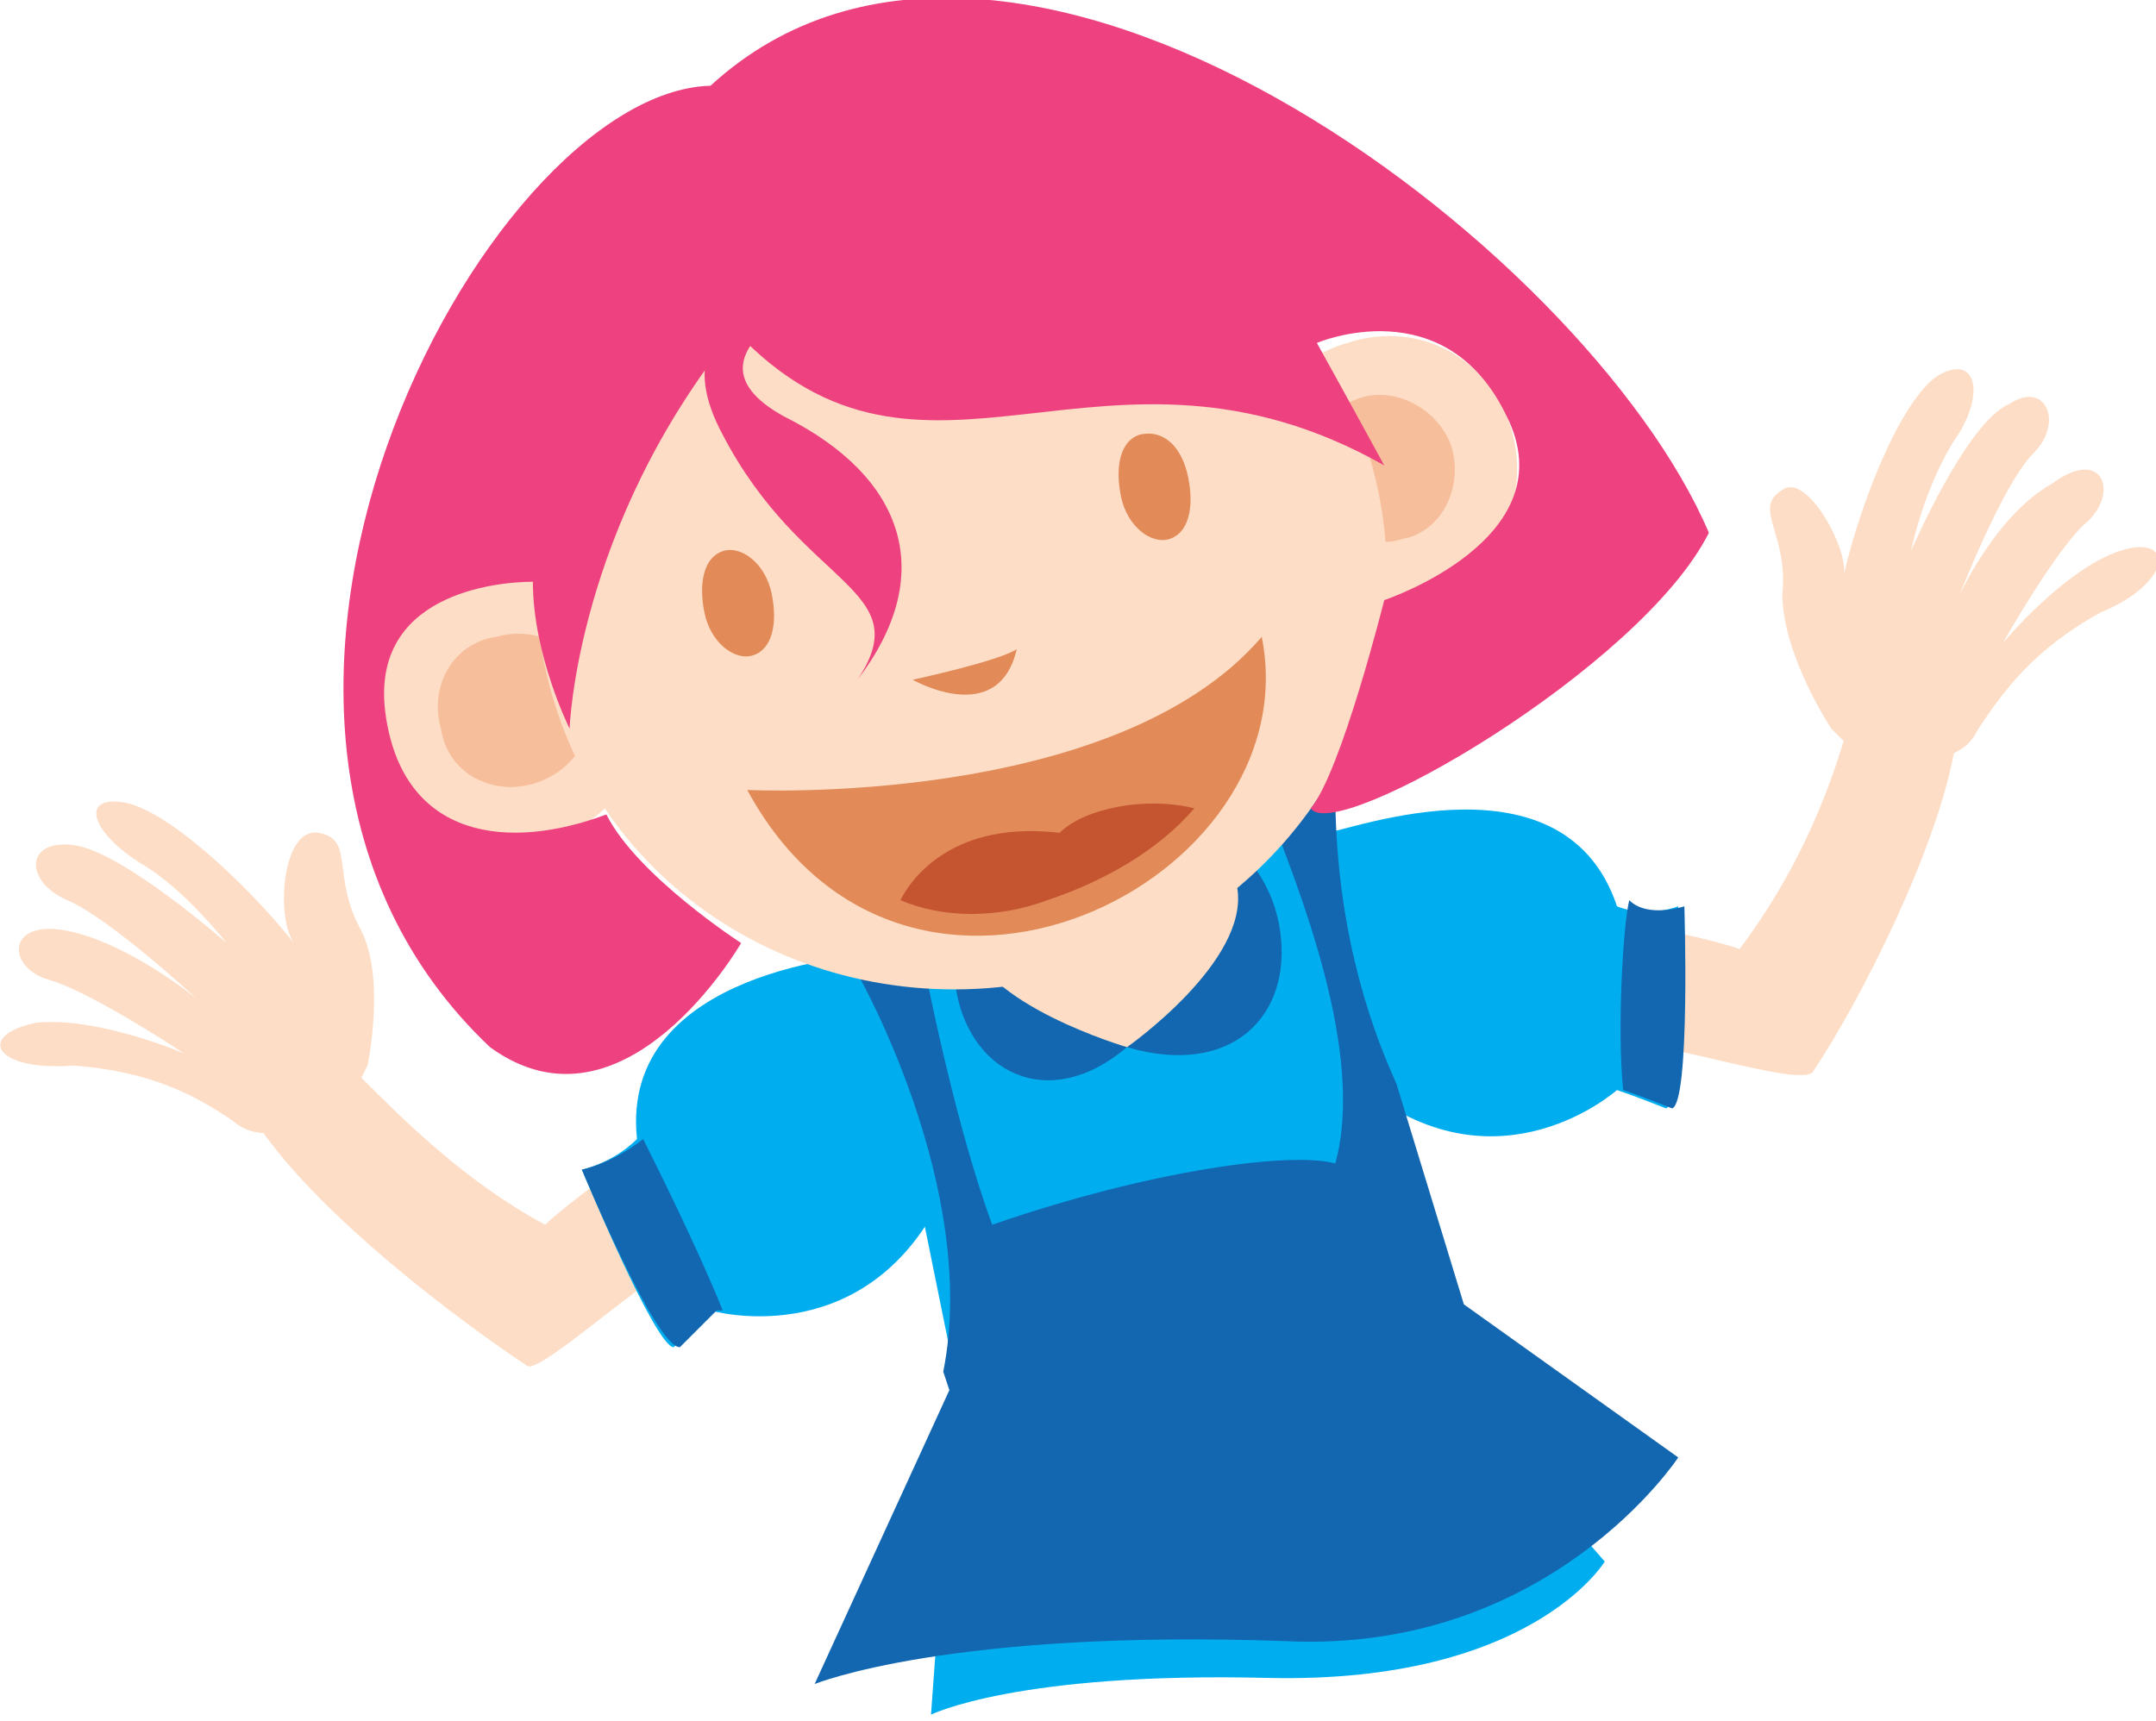
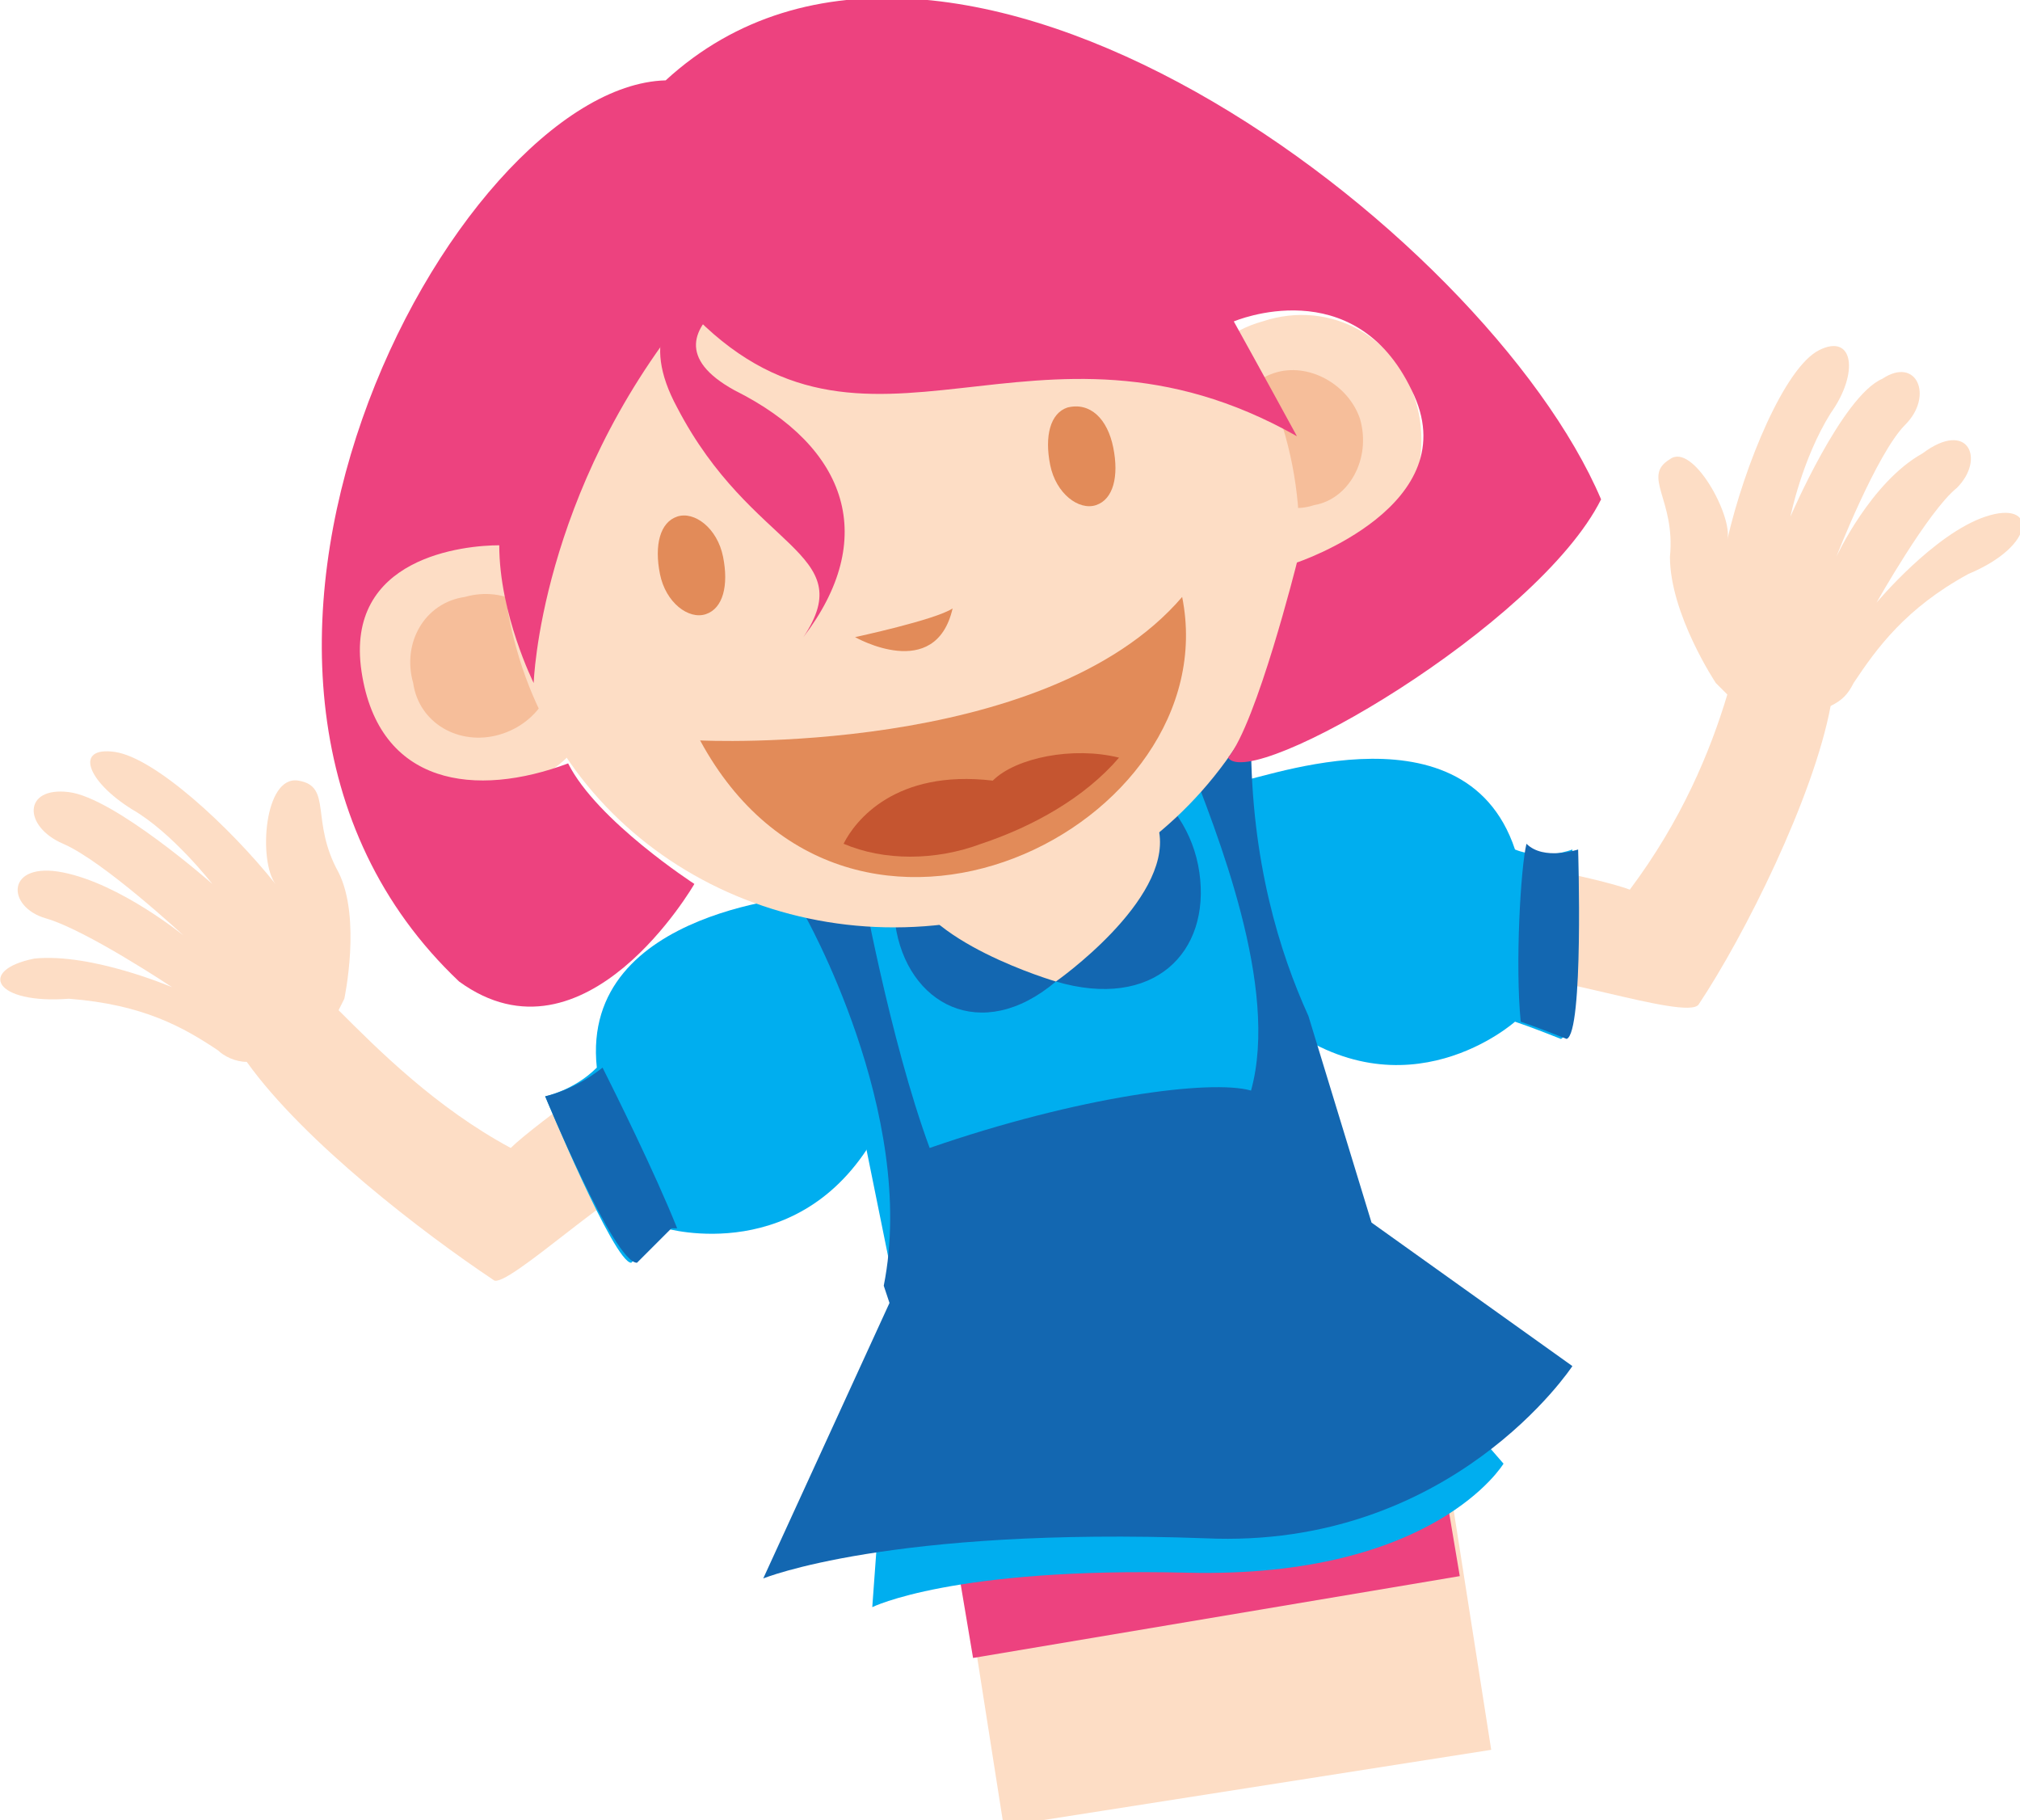
- <svg xmlns="http://www.w3.org/2000/svg" version="1.1" id="Layer_1" x="0px" y="0px" viewBox="0 0 35.2 28.1" style="enable-background:new 0 0 35.2 28.1;" xml:space="preserve">
+ <svg xmlns="http://www.w3.org/2000/svg" version="1.1" id="Layer_1" x="0px" y="0px" viewBox="0 0 35.2 31.7" style="enable-background:new 0 0 35.2 31.7;" xml:space="preserve">
  <style type="text/css">
	.st0{fill:#FDDDC5;}
- 	.st1{fill:#00AEEF;}
- 	.st2{fill:#1367B1;}
- 	.st3{fill:#F6BE9A;}
- 	.st4{fill:#E28B59;}
- 	.st5{fill:#C55530;}
- 	.st6{fill:#ED427F;}
+ 	.st1{fill:#ED427F;}
+ 	.st2{fill:#00AEEF;}
+ 	.st3{fill:#1367B1;}
+ 	.st4{fill:#F6BE9A;}
+ 	.st5{fill:#E28B59;}
+ 	.st6{fill:#C55530;}
</style>
+   <rect x="16.9" y="24.4" transform="matrix(0.9879 -0.1549 0.1549 0.9879 -4.0388 3.6129)" class="st0" width="8.6" height="6.8" />
+   <rect x="16.5" y="23.4" transform="matrix(0.9862 -0.1658 0.1658 0.9862 -3.9915 3.81)" class="st1" width="8.6" height="4.8" />
  <g>
    <g>
-       <path class="st0" d="M34.6,9c-0.9,0.3-1.9,1.5-1.9,1.5s0.9-1.6,1.4-2c0.5-0.5,0.2-1.2-0.6-0.6C32.6,8.4,32,9.7,32,9.7    s0.7-1.8,1.2-2.3c0.5-0.5,0.2-1.2-0.4-0.8C32.1,6.9,31.2,9,31.2,9s0.2-1,0.7-1.8c0.5-0.7,0.4-1.4-0.2-1.1c-0.6,0.3-1.3,2-1.6,3.3    C30.2,9,29.5,7.7,29.1,8c-0.5,0.3,0.1,0.7,0,1.7c0,1,0.8,2.2,0.8,2.2l0.2,0.2c-0.3,1-0.8,2.2-1.7,3.4c-0.5-0.2-3-0.7-3.2-0.6    c0.3,0.3,0.6,1.6,1.2,2.2c0.2-0.3,3,0.7,3.2,0.4c0.8-1.2,2-3.6,2.3-5.2c0.2-0.1,0.3-0.2,0.4-0.4c0.4-0.6,0.9-1.3,2-1.9    C35.5,9.5,35.5,8.7,34.6,9z" />
+       <path class="st0" d="M34.6,9c-0.9,0.3-1.9,1.5-1.9,1.5s0.9-1.6,1.4-2c0.5-0.5,0.2-1.2-0.6-0.6C32.6,8.4,32,9.7,32,9.7    s0.7-1.8,1.2-2.3s0.2-1.2-0.4-0.8C32.1,6.9,31.2,9,31.2,9s0.2-1,0.7-1.8c0.5-0.7,0.4-1.4-0.2-1.1s-1.3,2-1.6,3.3    c0.1-0.4-0.6-1.7-1-1.4c-0.5,0.3,0.1,0.7,0,1.7c0,1,0.8,2.2,0.8,2.2l0.2,0.2c-0.3,1-0.8,2.2-1.7,3.4c-0.5-0.2-3-0.7-3.2-0.6    c0.3,0.3,0.6,1.6,1.2,2.2c0.2-0.3,3,0.7,3.2,0.4c0.8-1.2,2-3.6,2.3-5.2c0.2-0.1,0.3-0.2,0.4-0.4c0.4-0.6,0.9-1.3,2-1.9    C35.5,9.5,35.5,8.7,34.6,9z" />
    </g>
-     <path class="st1" d="M26.4,14.8c0.5,0.2,1,0,1,0s0.1,3.2-0.2,3.3c-0.5-0.2-0.8-0.3-0.8-0.3s-1.9,1.7-4.1,0l-0.7-4.2   C21.7,13.7,25.5,12.1,26.4,14.8z" />
-     <path class="st2" d="M27.5,14.8c0,0,0.1,3.2-0.2,3.3c-0.5-0.2-0.8-0.3-0.8-0.3s0,0,0,0c-0.1-1,0-2.7,0.1-3.1   C26.9,15,27.5,14.8,27.5,14.8z" />
+     <path class="st2" d="M26.4,14.8c0.5,0.2,1,0,1,0s0.1,3.2-0.2,3.3c-0.5-0.2-0.8-0.3-0.8-0.3s-1.9,1.7-4.1,0l-0.7-4.2   C21.7,13.7,25.5,12.1,26.4,14.8z" />
+     <path class="st3" d="M27.5,14.8c0,0,0.1,3.2-0.2,3.3c-0.5-0.2-0.8-0.3-0.8-0.3l0,0c-0.1-1,0-2.7,0.1-3.1   C26.9,15,27.5,14.8,27.5,14.8z" />
    <g>
-       <path class="st0" d="M0.6,16.7c1-0.1,2.4,0.5,2.4,0.5S1.5,16.2,0.8,16c-0.7-0.2-0.7-1,0.3-0.8c1,0.2,2.1,1.1,2.1,1.1    s-1.4-1.3-2.1-1.6c-0.7-0.3-0.7-1,0.1-0.9c0.8,0.1,2.5,1.6,2.5,1.6S3,14.5,2.3,14.1c-0.8-0.5-1-1.1-0.3-1c0.7,0.1,2,1.3,2.8,2.3    c-0.3-0.4-0.2-1.9,0.4-1.8c0.6,0.1,0.2,0.7,0.7,1.6C6.3,16,6,17.4,6,17.4l-0.1,0.2c0.7,0.7,1.7,1.7,3,2.4c0.4-0.4,2.5-1.9,2.6-1.9    c-0.2,0.4,0.1,1.7-0.2,2.5c-0.3-0.2-2.5,1.9-2.7,1.7c-1.2-0.8-3.3-2.4-4.3-3.8c-0.2,0-0.4-0.1-0.5-0.2c-0.6-0.4-1.3-0.8-2.6-0.9    C-0.1,17.5-0.4,16.9,0.6,16.7z" />
+       <path class="st0" d="M0.6,16.7c1-0.1,2.4,0.5,2.4,0.5s-1.5-1-2.2-1.2s-0.7-1,0.3-0.8s2.1,1.1,2.1,1.1S1.8,15,1.1,14.7    s-0.7-1,0.1-0.9s2.5,1.6,2.5,1.6S3,14.5,2.3,14.1c-0.8-0.5-1-1.1-0.3-1s2,1.3,2.8,2.3c-0.3-0.4-0.2-1.9,0.4-1.8    c0.6,0.1,0.2,0.7,0.7,1.6C6.3,16,6,17.4,6,17.4l-0.1,0.2c0.7,0.7,1.7,1.7,3,2.4c0.4-0.4,2.5-1.9,2.6-1.9c-0.2,0.4,0.1,1.7-0.2,2.5    c-0.3-0.2-2.5,1.9-2.7,1.7c-1.2-0.8-3.3-2.4-4.3-3.8c-0.2,0-0.4-0.1-0.5-0.2c-0.6-0.4-1.3-0.8-2.6-0.9    C-0.1,17.5-0.4,16.9,0.6,16.7z" />
    </g>
-     <path class="st1" d="M10.4,18.6C10,19,9.5,19.1,9.5,19.1S10.7,22,11,22c0.4-0.4,0.6-0.6,0.6-0.6s2.4,0.7,3.7-1.7l-1.2-4.1   C14.2,15.6,10.1,15.8,10.4,18.6z" />
-     <path class="st1" d="M22.9,21.7l3.3,3.8c0,0-1.2,2-5.5,1.9c-4.1-0.1-5.5,0.6-5.5,0.6l0.4-5.5l-1.5-7.4l3.8-1.5l3.7-0.7L22.9,21.7z" />
-     <path class="st2" d="M22.8,17.7C22.8,17.7,22.8,17.7,22.8,17.7c-0.5-1.1-1-2.7-1-4.8c-0.1-0.1-0.2-0.1-0.2-0.1   c-0.1,0.1-0.2,0.2-0.4,0.3l-0.5,0.1c0.5,1.3,1.6,4,1.1,5.8c-0.7-0.2-3,0.1-5.6,1c-0.7-1.9-1.2-4.7-1.2-4.7l-1,0.6   c0,0,2,3.5,1.4,6.5l0.1,0.3l-2.2,4.8c0,0,2.2-0.9,7.7-0.7c4.3,0.2,6.4-3,6.4-3l-3.5-2.5L22.8,17.7z" />
-     <path class="st2" d="M20.9,15.2c0.2,1.4-0.8,2.4-2.5,1.9c-1.3,1.1-2.6,0.4-2.8-1c-0.2-1.4,0.7-2.8,2.2-3   C19.3,12.9,20.7,13.8,20.9,15.2z" />
+     <path class="st2" d="M10.4,18.6C10,19,9.5,19.1,9.5,19.1S10.7,22,11,22c0.4-0.4,0.6-0.6,0.6-0.6s2.4,0.7,3.7-1.7l-1.2-4.1   C14.2,15.6,10.1,15.8,10.4,18.6z" />
+     <path class="st2" d="M22.9,21.7l3.3,3.8c0,0-1.2,2-5.5,1.9c-4.1-0.1-5.5,0.6-5.5,0.6l0.4-5.5l-1.5-7.4l3.8-1.5l3.7-0.7L22.9,21.7z" />
+     <path class="st3" d="M22.8,17.7L22.8,17.7c-0.5-1.1-1-2.7-1-4.8c-0.1-0.1-0.2-0.1-0.2-0.1c-0.1,0.1-0.2,0.2-0.4,0.3l-0.5,0.1   c0.5,1.3,1.6,4,1.1,5.8c-0.7-0.2-3,0.1-5.6,1c-0.7-1.9-1.2-4.7-1.2-4.7l-1,0.6c0,0,2,3.5,1.4,6.5l0.1,0.3l-2.2,4.8   c0,0,2.2-0.9,7.7-0.7c4.3,0.2,6.4-3,6.4-3l-3.5-2.5L22.8,17.7z" />
+     <path class="st3" d="M20.9,15.2c0.2,1.4-0.8,2.4-2.5,1.9c-1.3,1.1-2.6,0.4-2.8-1s0.7-2.8,2.2-3C19.3,12.9,20.7,13.8,20.9,15.2z" />
    <path class="st0" d="M20.2,14.5c0.2,1.2-1.8,2.6-1.8,2.6s-2.4-0.7-2.6-1.8c-0.2-1.2,0.6-2.3,1.8-2.5C18.9,12.6,20,13.3,20.2,14.5z" />
    <g>
      <g>
-         <path class="st0" d="M10.5,11c0.3,1.2-0.4,2.4-1.5,2.7c-1.2,0.3-2.4-0.4-2.7-1.5C5.9,11,6.6,9.8,7.8,9.5C9,9.2,10.2,9.9,10.5,11z     " />
+         <path class="st0" d="M10.5,11c0.3,1.2-0.4,2.4-1.5,2.7c-1.2,0.3-2.4-0.4-2.7-1.5C5.9,11,6.6,9.8,7.8,9.5S10.2,9.9,10.5,11z" />
        <path class="st0" d="M24.7,7.1c0.3,1.2-0.4,2.4-1.5,2.7c-1.2,0.3-2.4-0.4-2.7-1.5c-0.3-1.2,0.4-2.4,1.5-2.7     C23.2,5.2,24.4,5.9,24.7,7.1z" />
-         <path class="st3" d="M8.7,12.8c-0.7,0.2-1.4-0.2-1.5-0.9c-0.2-0.7,0.2-1.4,0.9-1.5c0.7-0.2,1.4,0.2,1.5,0.9     C9.8,11.9,9.4,12.6,8.7,12.8L8.7,12.8z" />
-         <path class="st3" d="M22.9,8.8C22.3,9,21.6,8.6,21.4,8c-0.2-0.6,0.2-1.3,0.8-1.5c0.6-0.2,1.3,0.2,1.5,0.8     C23.9,8,23.5,8.7,22.9,8.8L22.9,8.8z" />
-         <path class="st0" d="M22.4,7.6c1,3.6-1.2,7.3-4.9,8.3c-3.7,1-7.5-1-8.5-4.6C8,7.8,10.2,4,13.9,3C17.6,2,21.4,4,22.4,7.6z" />
-         <path class="st4" d="M14.9,11.1c0,0,1.4-0.3,1.7-0.5C16.3,11.9,14.9,11.1,14.9,11.1z" />
-         <path class="st4" d="M12.2,12.9c0,0,6,0.3,8.4-2.5C21.4,14.4,14.8,17.7,12.2,12.9z" />
-         <path class="st5" d="M17.3,13.6c-1.7-0.2-2.4,0.7-2.6,1.1c0.7,0.3,1.6,0.3,2.4,0c0.9-0.3,1.8-0.8,2.4-1.5     C18.7,13,17.7,13.2,17.3,13.6z" />
+         <path class="st4" d="M8.7,12.8C8,13,7.3,12.6,7.2,11.9c-0.2-0.7,0.2-1.4,0.9-1.5c0.7-0.2,1.4,0.2,1.5,0.9     C9.8,11.9,9.4,12.6,8.7,12.8L8.7,12.8z" />
+         <path class="st4" d="M22.9,8.8C22.3,9,21.6,8.6,21.4,8c-0.2-0.6,0.2-1.3,0.8-1.5c0.6-0.2,1.3,0.2,1.5,0.8     C23.9,8,23.5,8.7,22.9,8.8L22.9,8.8z" />
+         <path class="st0" d="M22.4,7.6c1,3.6-1.2,7.3-4.9,8.3s-7.5-1-8.5-4.6C8,7.8,10.2,4,13.9,3S21.4,4,22.4,7.6z" />
+         <path class="st5" d="M14.9,11.1c0,0,1.4-0.3,1.7-0.5C16.3,11.9,14.9,11.1,14.9,11.1z" />
+         <path class="st5" d="M12.2,12.9c0,0,6,0.3,8.4-2.5C21.4,14.4,14.8,17.7,12.2,12.9z" />
+         <path class="st6" d="M17.3,13.6c-1.7-0.2-2.4,0.7-2.6,1.1c0.7,0.3,1.6,0.3,2.4,0c0.9-0.3,1.8-0.8,2.4-1.5     C18.7,13,17.7,13.2,17.3,13.6z" />
      </g>
      <g>
-         <path class="st6" d="M9.3,11.9c0,0,0.1-3.3,2.7-6.5c3.1,3.3,6-0.4,10.6,2.2c-0.6-1.1-1.1-2-1.1-2s2.1-0.9,3.1,1.2c1,2-2,3-2,3     s-0.7,2.8-1.2,3.4c0.4,0.6,5.4-2.3,6.5-4.5C25.9,4,16.5-3.1,11.6,1.4C7.9,1.5,2.4,11.8,8,17.1c2.2,1.6,4.1-1.7,4.1-1.7     s-1.7-1.1-2.2-2.1c-1.6,0.6-3.3,0.4-3.6-1.6C6,9.7,8.1,9.5,8.7,9.5C8.7,10.7,9.3,11.9,9.3,11.9z" />
+         <path class="st1" d="M9.3,11.9c0,0,0.1-3.3,2.7-6.5c3.1,3.3,6-0.4,10.6,2.2c-0.6-1.1-1.1-2-1.1-2s2.1-0.9,3.1,1.2c1,2-2,3-2,3     s-0.7,2.8-1.2,3.4c0.4,0.6,5.4-2.3,6.5-4.5C25.9,4,16.5-3.1,11.6,1.4C7.9,1.5,2.4,11.8,8,17.1c2.2,1.6,4.1-1.7,4.1-1.7     s-1.7-1.1-2.2-2.1c-1.6,0.6-3.3,0.4-3.6-1.6C6,9.7,8.1,9.5,8.7,9.5C8.7,10.7,9.3,11.9,9.3,11.9z" />
      </g>
-       <path class="st4" d="M12.6,9.7c0.1,0.5,0,0.9-0.3,1c-0.3,0.1-0.7-0.2-0.8-0.7c-0.1-0.5,0-0.9,0.3-1C12.1,8.9,12.5,9.2,12.6,9.7z" />
-       <path class="st4" d="M19.4,7.8c0.1,0.5,0,0.9-0.3,1c-0.3,0.1-0.7-0.2-0.8-0.7c-0.1-0.5,0-0.9,0.3-1C19,7,19.3,7.3,19.4,7.8z" />
+       <path class="st5" d="M12.6,9.7c0.1,0.5,0,0.9-0.3,1s-0.7-0.2-0.8-0.7s0-0.9,0.3-1S12.5,9.2,12.6,9.7z" />
+       <path class="st5" d="M19.4,7.8c0.1,0.5,0,0.9-0.3,1s-0.7-0.2-0.8-0.7c-0.1-0.5,0-0.9,0.3-1C19,7,19.3,7.3,19.4,7.8z" />
      <g>
-         <path class="st6" d="M13.9,4.6c0,0-3.4,0.1-2.1,2.5c1.3,2.5,3.2,2.5,2.2,4c1.3-1.7,0.8-3.3-1.2-4.3C10.8,5.7,13.9,4.6,13.9,4.6z" />
+         <path class="st1" d="M13.9,4.6c0,0-3.4,0.1-2.1,2.5c1.3,2.5,3.2,2.5,2.2,4c1.3-1.7,0.8-3.3-1.2-4.3C10.8,5.7,13.9,4.6,13.9,4.6z" />
      </g>
    </g>
-     <path class="st2" d="M9.5,19.1c0,0,1.2,2.9,1.6,2.9c0.4-0.4,0.6-0.6,0.6-0.6s0,0,0.1,0c-0.4-1-1.1-2.4-1.3-2.8   C10,19,9.5,19.1,9.5,19.1z" />
+     <path class="st3" d="M9.5,19.1c0,0,1.2,2.9,1.6,2.9c0.4-0.4,0.6-0.6,0.6-0.6s0,0,0.1,0c-0.4-1-1.1-2.4-1.3-2.8   C10,19,9.5,19.1,9.5,19.1z" />
  </g>
</svg>
